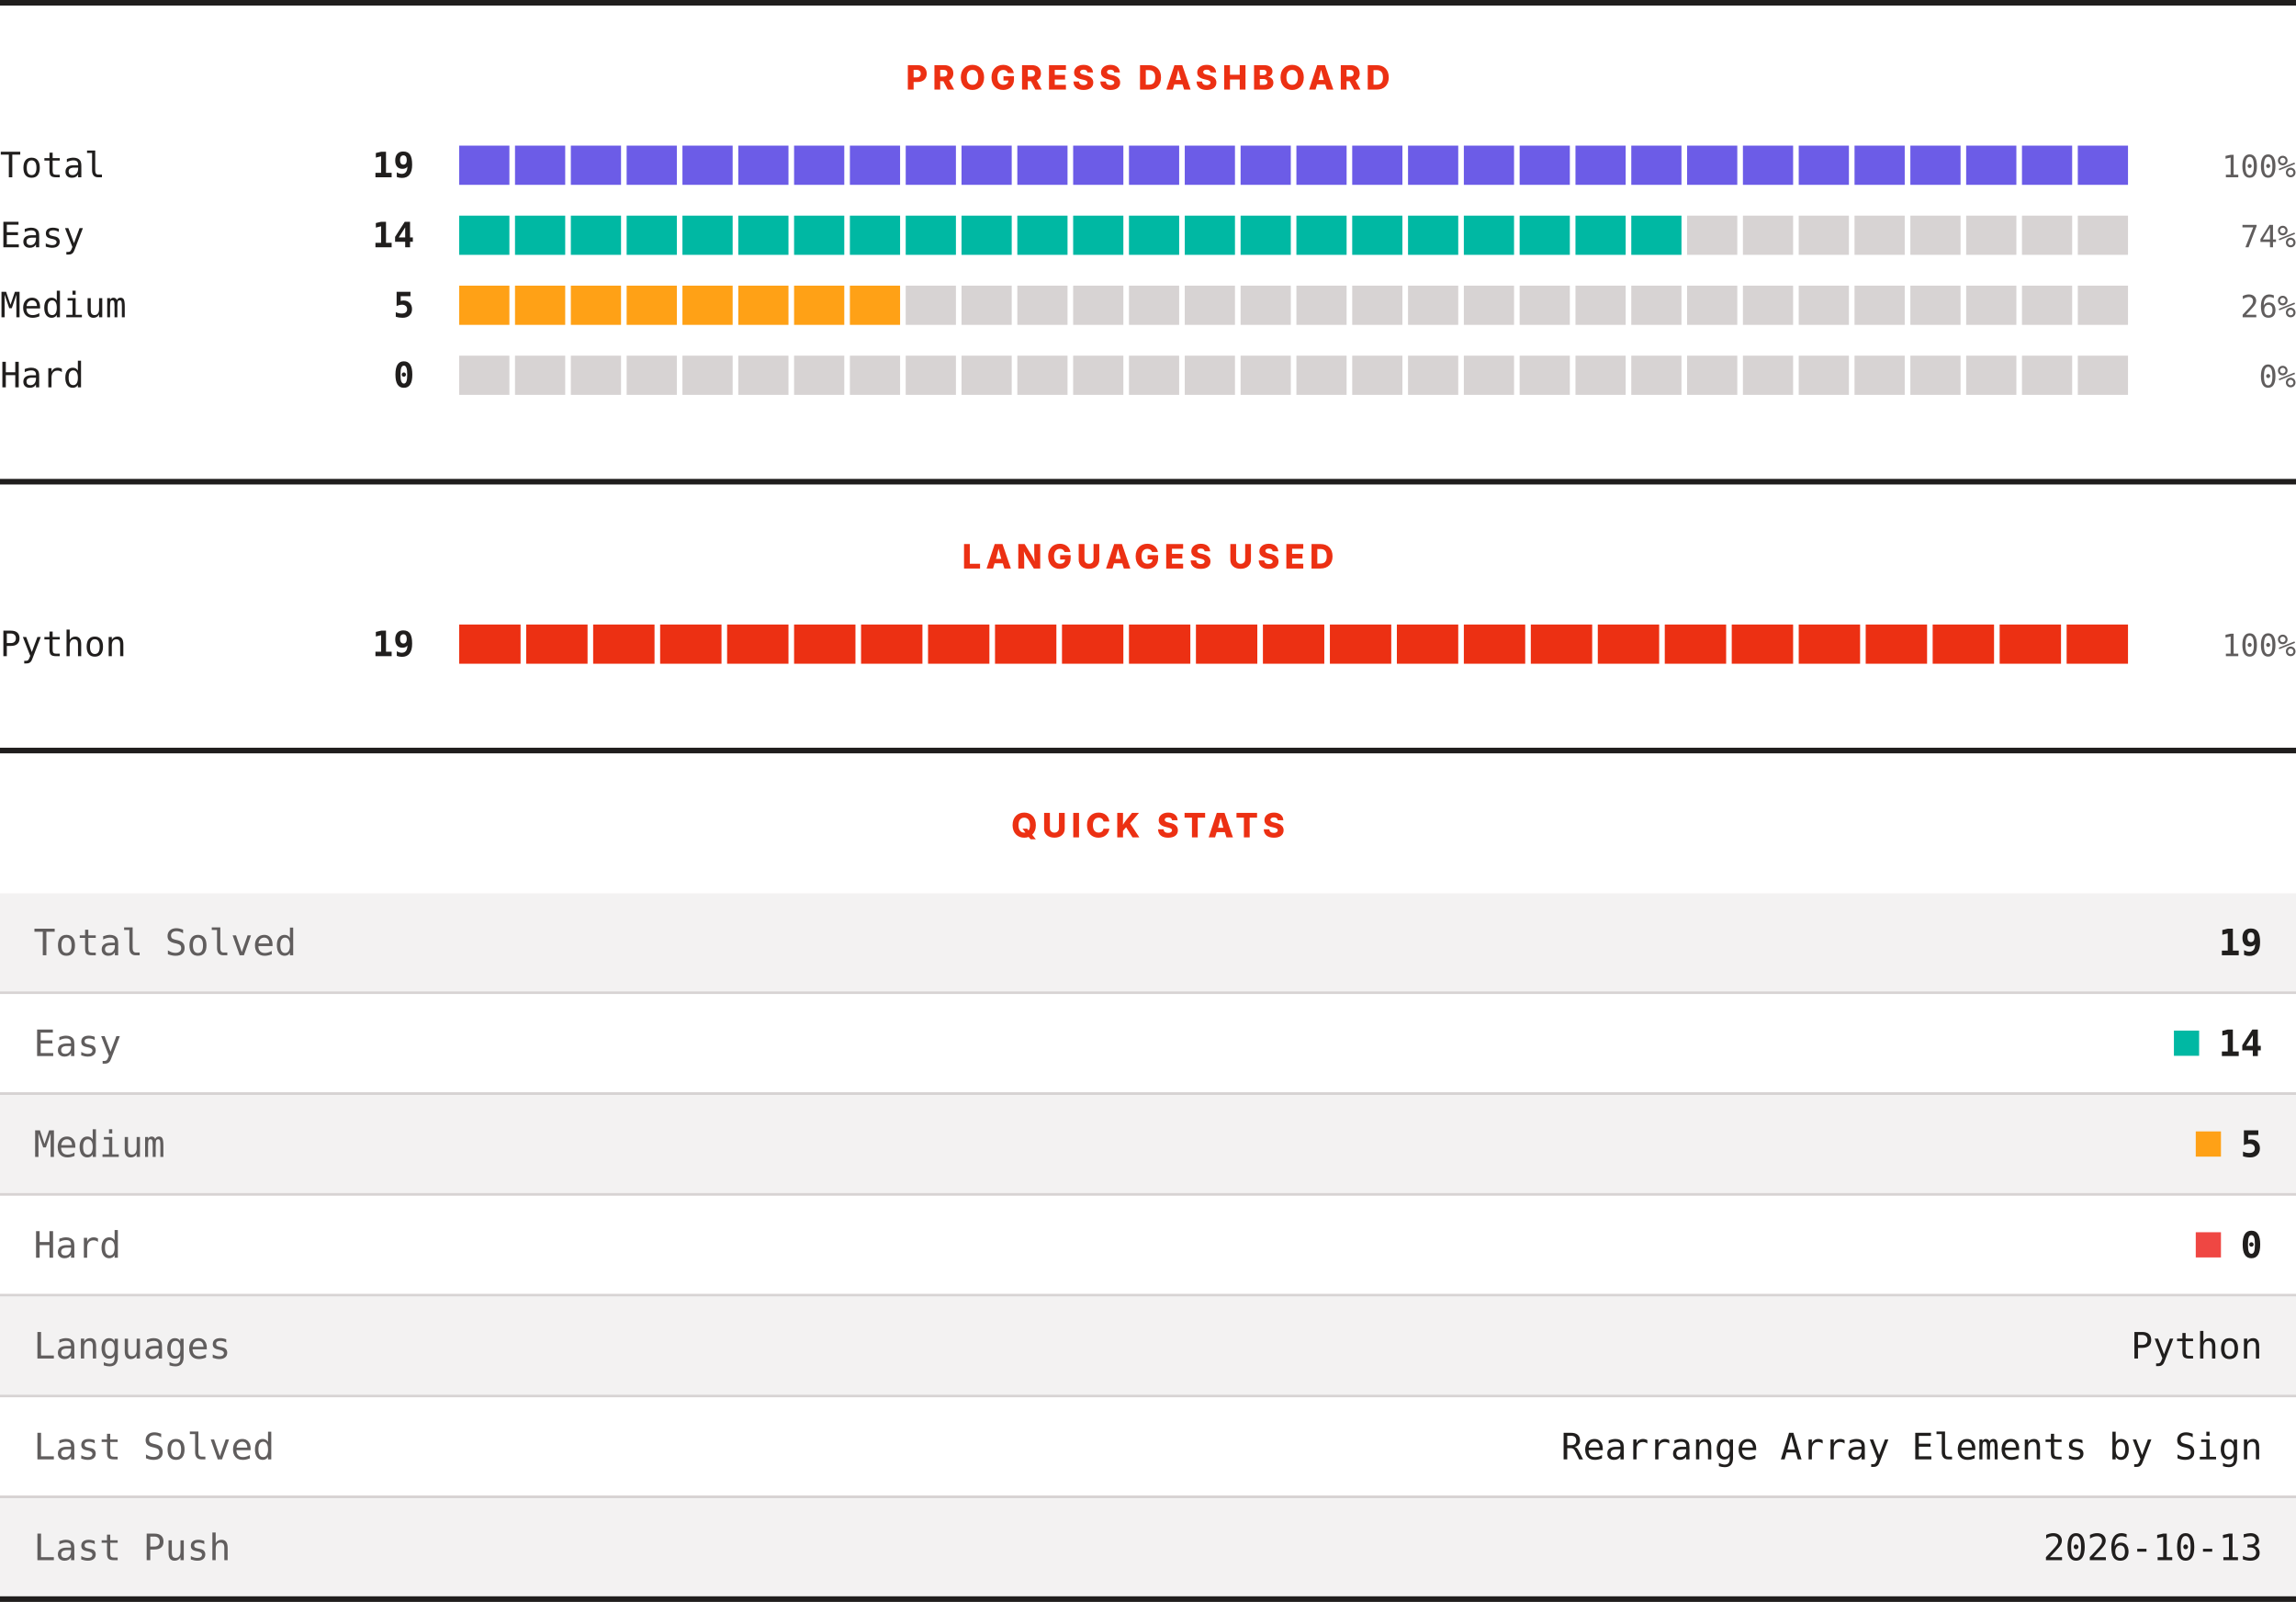
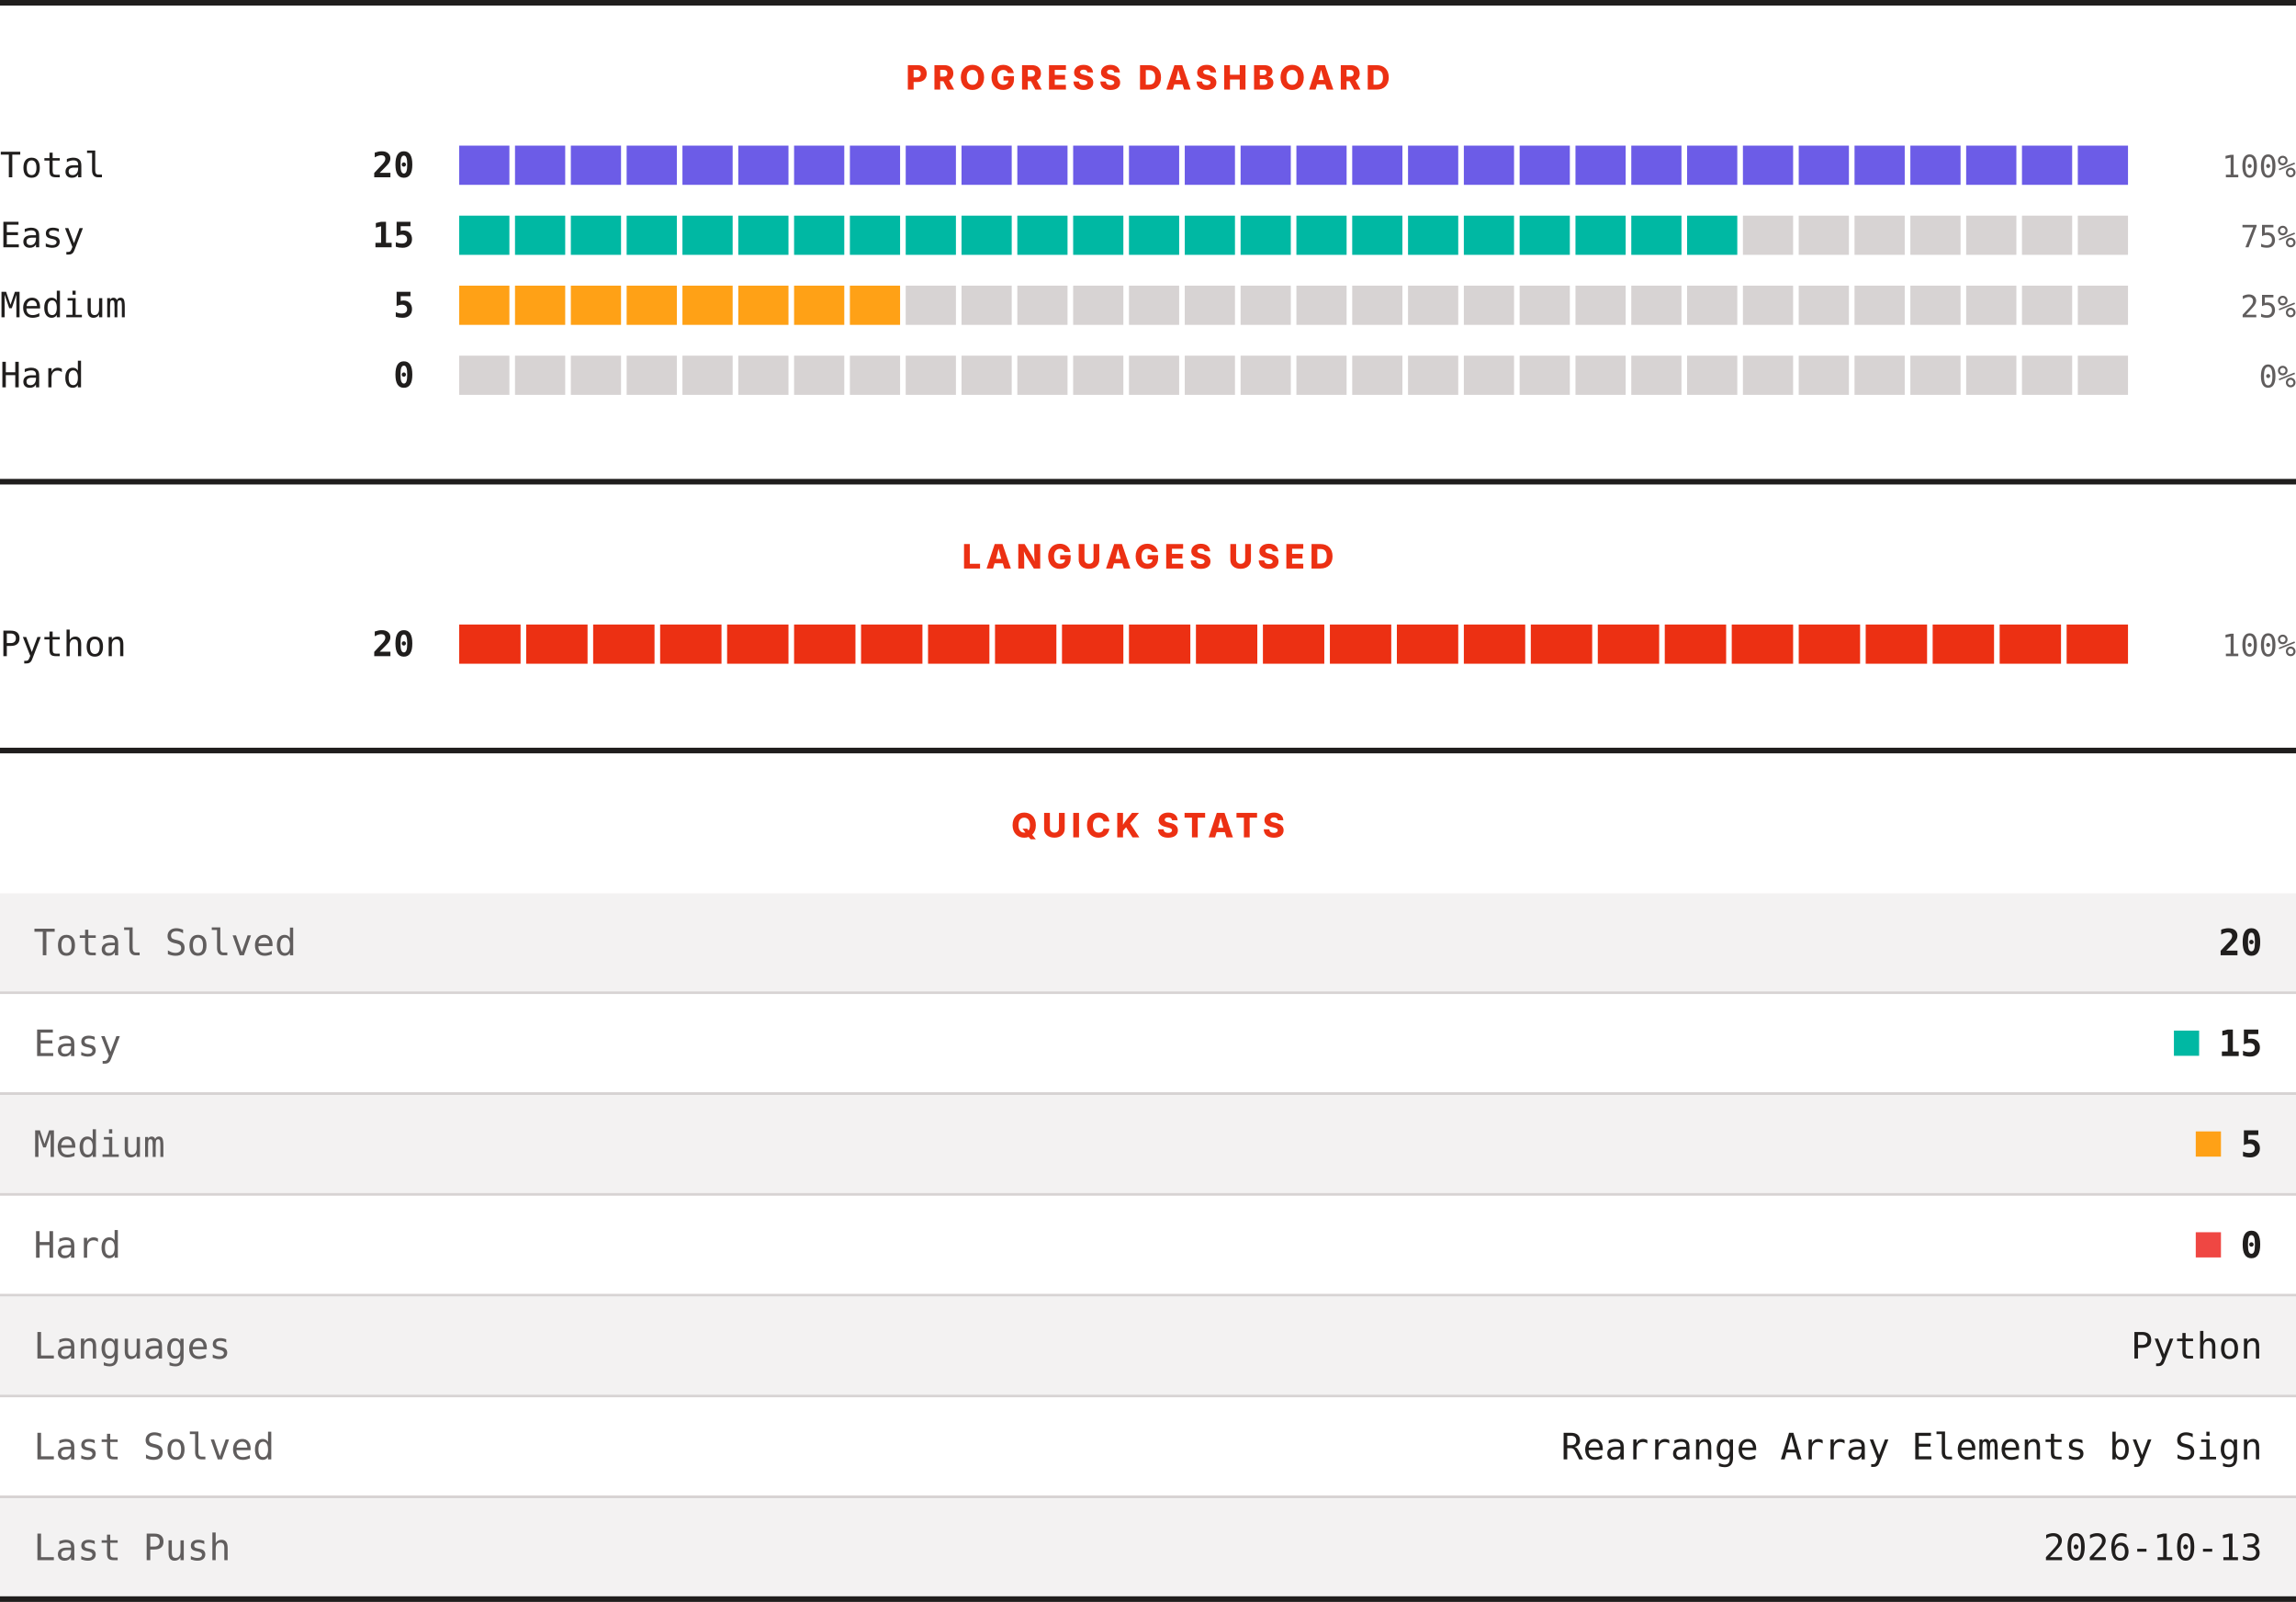
<svg xmlns="http://www.w3.org/2000/svg" width="820" height="572" viewBox="0 0 820 572" role="img" aria-label="LeetCode progress, languages and quick stats">
  <rect width="820" height="572" fill="#ffffff" />
  <rect x="0" y="0" width="820" height="2" fill="#201e1d" />
  <text x="410" y="32" text-anchor="middle" font-family="Archivo, system-ui, -apple-system, Segoe UI, sans-serif" font-size="12" font-weight="800" letter-spacing="1.68" fill="#ec3013">PROGRESS DASHBOARD</text>
  <text x="0" y="63.3" font-family="ui-monospace, SFMono-Regular, Menlo, Consolas, monospace" font-size="12.5" fill="#201e1d">Total</text>
-   <text x="148" y="63.3" text-anchor="end" font-family="ui-monospace, SFMono-Regular, Menlo, Consolas, monospace" font-size="12.5" font-weight="700" fill="#201e1d">19</text>
+   <text x="148" y="63.3" text-anchor="end" font-family="ui-monospace, SFMono-Regular, Menlo, Consolas, monospace" font-size="12.5" font-weight="700" fill="#201e1d">20</text>
  <rect x="164.00" y="52" width="17.93" height="14" fill="#6c5ce7" />
  <rect x="183.93" y="52" width="17.93" height="14" fill="#6c5ce7" />
  <rect x="203.87" y="52" width="17.93" height="14" fill="#6c5ce7" />
  <rect x="223.80" y="52" width="17.93" height="14" fill="#6c5ce7" />
  <rect x="243.73" y="52" width="17.93" height="14" fill="#6c5ce7" />
  <rect x="263.67" y="52" width="17.93" height="14" fill="#6c5ce7" />
  <rect x="283.60" y="52" width="17.93" height="14" fill="#6c5ce7" />
  <rect x="303.53" y="52" width="17.93" height="14" fill="#6c5ce7" />
  <rect x="323.47" y="52" width="17.93" height="14" fill="#6c5ce7" />
  <rect x="343.40" y="52" width="17.93" height="14" fill="#6c5ce7" />
  <rect x="363.33" y="52" width="17.93" height="14" fill="#6c5ce7" />
  <rect x="383.27" y="52" width="17.93" height="14" fill="#6c5ce7" />
  <rect x="403.20" y="52" width="17.93" height="14" fill="#6c5ce7" />
  <rect x="423.13" y="52" width="17.93" height="14" fill="#6c5ce7" />
  <rect x="443.07" y="52" width="17.93" height="14" fill="#6c5ce7" />
  <rect x="463.00" y="52" width="17.93" height="14" fill="#6c5ce7" />
  <rect x="482.93" y="52" width="17.93" height="14" fill="#6c5ce7" />
  <rect x="502.87" y="52" width="17.93" height="14" fill="#6c5ce7" />
  <rect x="522.80" y="52" width="17.93" height="14" fill="#6c5ce7" />
  <rect x="542.73" y="52" width="17.93" height="14" fill="#6c5ce7" />
  <rect x="562.67" y="52" width="17.93" height="14" fill="#6c5ce7" />
  <rect x="582.60" y="52" width="17.93" height="14" fill="#6c5ce7" />
  <rect x="602.53" y="52" width="17.93" height="14" fill="#6c5ce7" />
  <rect x="622.47" y="52" width="17.93" height="14" fill="#6c5ce7" />
  <rect x="642.40" y="52" width="17.93" height="14" fill="#6c5ce7" />
  <rect x="662.33" y="52" width="17.93" height="14" fill="#6c5ce7" />
  <rect x="682.27" y="52" width="17.93" height="14" fill="#6c5ce7" />
  <rect x="702.20" y="52" width="17.93" height="14" fill="#6c5ce7" />
  <rect x="722.13" y="52" width="17.93" height="14" fill="#6c5ce7" />
  <rect x="742.07" y="52" width="17.93" height="14" fill="#6c5ce7" />
  <text x="820" y="63.3" text-anchor="end" font-family="ui-monospace, SFMono-Regular, Menlo, Consolas, monospace" font-size="11" fill="#605d5d">100%</text>
  <text x="0" y="88.3" font-family="ui-monospace, SFMono-Regular, Menlo, Consolas, monospace" font-size="12.5" fill="#201e1d">Easy</text>
-   <text x="148" y="88.3" text-anchor="end" font-family="ui-monospace, SFMono-Regular, Menlo, Consolas, monospace" font-size="12.5" font-weight="700" fill="#201e1d">14</text>
+   <text x="148" y="88.3" text-anchor="end" font-family="ui-monospace, SFMono-Regular, Menlo, Consolas, monospace" font-size="12.5" font-weight="700" fill="#201e1d">15</text>
  <rect x="164.00" y="77" width="17.93" height="14" fill="#00b8a3" />
  <rect x="183.93" y="77" width="17.93" height="14" fill="#00b8a3" />
  <rect x="203.87" y="77" width="17.93" height="14" fill="#00b8a3" />
  <rect x="223.80" y="77" width="17.93" height="14" fill="#00b8a3" />
  <rect x="243.73" y="77" width="17.93" height="14" fill="#00b8a3" />
  <rect x="263.67" y="77" width="17.93" height="14" fill="#00b8a3" />
  <rect x="283.60" y="77" width="17.93" height="14" fill="#00b8a3" />
  <rect x="303.53" y="77" width="17.93" height="14" fill="#00b8a3" />
  <rect x="323.47" y="77" width="17.93" height="14" fill="#00b8a3" />
  <rect x="343.40" y="77" width="17.93" height="14" fill="#00b8a3" />
  <rect x="363.33" y="77" width="17.93" height="14" fill="#00b8a3" />
  <rect x="383.27" y="77" width="17.93" height="14" fill="#00b8a3" />
  <rect x="403.20" y="77" width="17.93" height="14" fill="#00b8a3" />
  <rect x="423.13" y="77" width="17.93" height="14" fill="#00b8a3" />
  <rect x="443.07" y="77" width="17.93" height="14" fill="#00b8a3" />
  <rect x="463.00" y="77" width="17.93" height="14" fill="#00b8a3" />
  <rect x="482.93" y="77" width="17.93" height="14" fill="#00b8a3" />
  <rect x="502.87" y="77" width="17.93" height="14" fill="#00b8a3" />
  <rect x="522.80" y="77" width="17.93" height="14" fill="#00b8a3" />
  <rect x="542.73" y="77" width="17.93" height="14" fill="#00b8a3" />
  <rect x="562.67" y="77" width="17.93" height="14" fill="#00b8a3" />
  <rect x="582.60" y="77" width="17.93" height="14" fill="#00b8a3" />
-   <rect x="602.53" y="77" width="17.93" height="14" fill="#d7d3d3" />
+   <rect x="602.53" y="77" width="17.93" height="14" fill="#00b8a3" />
  <rect x="622.47" y="77" width="17.93" height="14" fill="#d7d3d3" />
  <rect x="642.40" y="77" width="17.93" height="14" fill="#d7d3d3" />
  <rect x="662.33" y="77" width="17.93" height="14" fill="#d7d3d3" />
  <rect x="682.27" y="77" width="17.93" height="14" fill="#d7d3d3" />
  <rect x="702.20" y="77" width="17.93" height="14" fill="#d7d3d3" />
  <rect x="722.13" y="77" width="17.93" height="14" fill="#d7d3d3" />
  <rect x="742.07" y="77" width="17.93" height="14" fill="#d7d3d3" />
-   <text x="820" y="88.3" text-anchor="end" font-family="ui-monospace, SFMono-Regular, Menlo, Consolas, monospace" font-size="11" fill="#605d5d">74%</text>
+   <text x="820" y="88.3" text-anchor="end" font-family="ui-monospace, SFMono-Regular, Menlo, Consolas, monospace" font-size="11" fill="#605d5d">75%</text>
  <text x="0" y="113.3" font-family="ui-monospace, SFMono-Regular, Menlo, Consolas, monospace" font-size="12.5" fill="#201e1d">Medium</text>
  <text x="148" y="113.3" text-anchor="end" font-family="ui-monospace, SFMono-Regular, Menlo, Consolas, monospace" font-size="12.5" font-weight="700" fill="#201e1d">5</text>
  <rect x="164.00" y="102" width="17.93" height="14" fill="#ffa116" />
  <rect x="183.93" y="102" width="17.93" height="14" fill="#ffa116" />
  <rect x="203.87" y="102" width="17.93" height="14" fill="#ffa116" />
  <rect x="223.80" y="102" width="17.93" height="14" fill="#ffa116" />
  <rect x="243.73" y="102" width="17.93" height="14" fill="#ffa116" />
  <rect x="263.67" y="102" width="17.93" height="14" fill="#ffa116" />
  <rect x="283.60" y="102" width="17.93" height="14" fill="#ffa116" />
  <rect x="303.53" y="102" width="17.93" height="14" fill="#ffa116" />
  <rect x="323.47" y="102" width="17.93" height="14" fill="#d7d3d3" />
  <rect x="343.40" y="102" width="17.93" height="14" fill="#d7d3d3" />
  <rect x="363.33" y="102" width="17.93" height="14" fill="#d7d3d3" />
  <rect x="383.27" y="102" width="17.93" height="14" fill="#d7d3d3" />
  <rect x="403.20" y="102" width="17.93" height="14" fill="#d7d3d3" />
  <rect x="423.13" y="102" width="17.93" height="14" fill="#d7d3d3" />
  <rect x="443.07" y="102" width="17.93" height="14" fill="#d7d3d3" />
  <rect x="463.00" y="102" width="17.93" height="14" fill="#d7d3d3" />
  <rect x="482.93" y="102" width="17.93" height="14" fill="#d7d3d3" />
  <rect x="502.87" y="102" width="17.93" height="14" fill="#d7d3d3" />
  <rect x="522.80" y="102" width="17.93" height="14" fill="#d7d3d3" />
  <rect x="542.73" y="102" width="17.93" height="14" fill="#d7d3d3" />
  <rect x="562.67" y="102" width="17.93" height="14" fill="#d7d3d3" />
  <rect x="582.60" y="102" width="17.93" height="14" fill="#d7d3d3" />
  <rect x="602.53" y="102" width="17.93" height="14" fill="#d7d3d3" />
  <rect x="622.47" y="102" width="17.93" height="14" fill="#d7d3d3" />
  <rect x="642.40" y="102" width="17.93" height="14" fill="#d7d3d3" />
  <rect x="662.33" y="102" width="17.93" height="14" fill="#d7d3d3" />
  <rect x="682.27" y="102" width="17.93" height="14" fill="#d7d3d3" />
  <rect x="702.20" y="102" width="17.93" height="14" fill="#d7d3d3" />
  <rect x="722.13" y="102" width="17.93" height="14" fill="#d7d3d3" />
  <rect x="742.07" y="102" width="17.93" height="14" fill="#d7d3d3" />
-   <text x="820" y="113.3" text-anchor="end" font-family="ui-monospace, SFMono-Regular, Menlo, Consolas, monospace" font-size="11" fill="#605d5d">26%</text>
+   <text x="820" y="113.3" text-anchor="end" font-family="ui-monospace, SFMono-Regular, Menlo, Consolas, monospace" font-size="11" fill="#605d5d">25%</text>
  <text x="0" y="138.3" font-family="ui-monospace, SFMono-Regular, Menlo, Consolas, monospace" font-size="12.5" fill="#201e1d">Hard</text>
  <text x="148" y="138.3" text-anchor="end" font-family="ui-monospace, SFMono-Regular, Menlo, Consolas, monospace" font-size="12.5" font-weight="700" fill="#201e1d">0</text>
  <rect x="164.00" y="127" width="17.93" height="14" fill="#d7d3d3" />
  <rect x="183.93" y="127" width="17.93" height="14" fill="#d7d3d3" />
  <rect x="203.87" y="127" width="17.93" height="14" fill="#d7d3d3" />
  <rect x="223.80" y="127" width="17.93" height="14" fill="#d7d3d3" />
  <rect x="243.73" y="127" width="17.93" height="14" fill="#d7d3d3" />
  <rect x="263.67" y="127" width="17.93" height="14" fill="#d7d3d3" />
  <rect x="283.60" y="127" width="17.93" height="14" fill="#d7d3d3" />
  <rect x="303.53" y="127" width="17.93" height="14" fill="#d7d3d3" />
  <rect x="323.47" y="127" width="17.93" height="14" fill="#d7d3d3" />
  <rect x="343.40" y="127" width="17.93" height="14" fill="#d7d3d3" />
  <rect x="363.33" y="127" width="17.93" height="14" fill="#d7d3d3" />
  <rect x="383.27" y="127" width="17.93" height="14" fill="#d7d3d3" />
  <rect x="403.20" y="127" width="17.93" height="14" fill="#d7d3d3" />
  <rect x="423.13" y="127" width="17.93" height="14" fill="#d7d3d3" />
  <rect x="443.07" y="127" width="17.93" height="14" fill="#d7d3d3" />
  <rect x="463.00" y="127" width="17.93" height="14" fill="#d7d3d3" />
  <rect x="482.93" y="127" width="17.93" height="14" fill="#d7d3d3" />
  <rect x="502.87" y="127" width="17.93" height="14" fill="#d7d3d3" />
  <rect x="522.80" y="127" width="17.93" height="14" fill="#d7d3d3" />
  <rect x="542.73" y="127" width="17.93" height="14" fill="#d7d3d3" />
  <rect x="562.67" y="127" width="17.93" height="14" fill="#d7d3d3" />
  <rect x="582.60" y="127" width="17.93" height="14" fill="#d7d3d3" />
  <rect x="602.53" y="127" width="17.93" height="14" fill="#d7d3d3" />
  <rect x="622.47" y="127" width="17.93" height="14" fill="#d7d3d3" />
  <rect x="642.40" y="127" width="17.93" height="14" fill="#d7d3d3" />
  <rect x="662.33" y="127" width="17.93" height="14" fill="#d7d3d3" />
  <rect x="682.27" y="127" width="17.93" height="14" fill="#d7d3d3" />
  <rect x="702.20" y="127" width="17.93" height="14" fill="#d7d3d3" />
  <rect x="722.13" y="127" width="17.93" height="14" fill="#d7d3d3" />
  <rect x="742.07" y="127" width="17.93" height="14" fill="#d7d3d3" />
  <text x="820" y="138.3" text-anchor="end" font-family="ui-monospace, SFMono-Regular, Menlo, Consolas, monospace" font-size="11" fill="#605d5d">0%</text>
  <rect x="0" y="171" width="820" height="2" fill="#201e1d" />
  <text x="410" y="203" text-anchor="middle" font-family="Archivo, system-ui, -apple-system, Segoe UI, sans-serif" font-size="12" font-weight="800" letter-spacing="1.68" fill="#ec3013">LANGUAGES USED</text>
  <text x="0" y="234.3" font-family="ui-monospace, SFMono-Regular, Menlo, Consolas, monospace" font-size="12.5" fill="#201e1d">Python</text>
-   <text x="148" y="234.3" text-anchor="end" font-family="ui-monospace, SFMono-Regular, Menlo, Consolas, monospace" font-size="12.5" font-weight="700" fill="#201e1d">19</text>
+   <text x="148" y="234.3" text-anchor="end" font-family="ui-monospace, SFMono-Regular, Menlo, Consolas, monospace" font-size="12.5" font-weight="700" fill="#201e1d">20</text>
  <rect x="164.00" y="223" width="21.92" height="14" fill="#ec3013" />
  <rect x="187.92" y="223" width="21.92" height="14" fill="#ec3013" />
  <rect x="211.84" y="223" width="21.92" height="14" fill="#ec3013" />
  <rect x="235.76" y="223" width="21.92" height="14" fill="#ec3013" />
  <rect x="259.68" y="223" width="21.92" height="14" fill="#ec3013" />
  <rect x="283.60" y="223" width="21.92" height="14" fill="#ec3013" />
  <rect x="307.52" y="223" width="21.92" height="14" fill="#ec3013" />
  <rect x="331.44" y="223" width="21.92" height="14" fill="#ec3013" />
  <rect x="355.36" y="223" width="21.92" height="14" fill="#ec3013" />
  <rect x="379.28" y="223" width="21.92" height="14" fill="#ec3013" />
  <rect x="403.20" y="223" width="21.92" height="14" fill="#ec3013" />
  <rect x="427.12" y="223" width="21.92" height="14" fill="#ec3013" />
  <rect x="451.04" y="223" width="21.92" height="14" fill="#ec3013" />
  <rect x="474.96" y="223" width="21.92" height="14" fill="#ec3013" />
  <rect x="498.88" y="223" width="21.92" height="14" fill="#ec3013" />
  <rect x="522.80" y="223" width="21.92" height="14" fill="#ec3013" />
  <rect x="546.72" y="223" width="21.92" height="14" fill="#ec3013" />
  <rect x="570.64" y="223" width="21.92" height="14" fill="#ec3013" />
  <rect x="594.56" y="223" width="21.92" height="14" fill="#ec3013" />
  <rect x="618.48" y="223" width="21.92" height="14" fill="#ec3013" />
  <rect x="642.40" y="223" width="21.92" height="14" fill="#ec3013" />
  <rect x="666.32" y="223" width="21.92" height="14" fill="#ec3013" />
  <rect x="690.24" y="223" width="21.92" height="14" fill="#ec3013" />
  <rect x="714.16" y="223" width="21.92" height="14" fill="#ec3013" />
  <rect x="738.08" y="223" width="21.92" height="14" fill="#ec3013" />
  <text x="820" y="234.3" text-anchor="end" font-family="ui-monospace, SFMono-Regular, Menlo, Consolas, monospace" font-size="11" fill="#605d5d">100%</text>
  <rect x="0" y="267" width="820" height="2" fill="#201e1d" />
  <text x="410" y="299" text-anchor="middle" font-family="Archivo, system-ui, -apple-system, Segoe UI, sans-serif" font-size="12" font-weight="800" letter-spacing="1.68" fill="#ec3013">QUICK STATS</text>
  <rect x="0" y="319" width="820" height="35" fill="#f3f2f2" />
  <text x="12" y="341.1" font-family="ui-monospace, SFMono-Regular, Menlo, Consolas, monospace" font-size="13" fill="#605d5d">Total Solved</text>
-   <text x="808" y="341.1" text-anchor="end" font-family="ui-monospace, SFMono-Regular, Menlo, Consolas, monospace" font-size="13" font-weight="700" fill="#201e1d">19</text>
+   <text x="808" y="341.1" text-anchor="end" font-family="ui-monospace, SFMono-Regular, Menlo, Consolas, monospace" font-size="13" font-weight="700" fill="#201e1d">20</text>
  <rect x="0" y="354" width="820" height="1" fill="#d7d3d3" />
  <rect x="0" y="355" width="820" height="35" fill="#ffffff" />
  <text x="12" y="377.1" font-family="ui-monospace, SFMono-Regular, Menlo, Consolas, monospace" font-size="13" fill="#605d5d">Easy</text>
  <rect x="776.4" y="368" width="9" height="9" fill="#00b8a3" />
-   <text x="808" y="377.1" text-anchor="end" font-family="ui-monospace, SFMono-Regular, Menlo, Consolas, monospace" font-size="13" font-weight="700" fill="#201e1d">14</text>
+   <text x="808" y="377.1" text-anchor="end" font-family="ui-monospace, SFMono-Regular, Menlo, Consolas, monospace" font-size="13" font-weight="700" fill="#201e1d">15</text>
  <rect x="0" y="390" width="820" height="1" fill="#d7d3d3" />
  <rect x="0" y="391" width="820" height="35" fill="#f3f2f2" />
  <text x="12" y="413.1" font-family="ui-monospace, SFMono-Regular, Menlo, Consolas, monospace" font-size="13" fill="#605d5d">Medium</text>
  <rect x="784.2" y="404" width="9" height="9" fill="#ffa116" />
  <text x="808" y="413.1" text-anchor="end" font-family="ui-monospace, SFMono-Regular, Menlo, Consolas, monospace" font-size="13" font-weight="700" fill="#201e1d">5</text>
  <rect x="0" y="426" width="820" height="1" fill="#d7d3d3" />
  <rect x="0" y="427" width="820" height="35" fill="#ffffff" />
  <text x="12" y="449.1" font-family="ui-monospace, SFMono-Regular, Menlo, Consolas, monospace" font-size="13" fill="#605d5d">Hard</text>
  <rect x="784.2" y="440" width="9" height="9" fill="#ef4743" />
  <text x="808" y="449.1" text-anchor="end" font-family="ui-monospace, SFMono-Regular, Menlo, Consolas, monospace" font-size="13" font-weight="700" fill="#201e1d">0</text>
  <rect x="0" y="462" width="820" height="1" fill="#d7d3d3" />
  <rect x="0" y="463" width="820" height="35" fill="#f3f2f2" />
  <text x="12" y="485.1" font-family="ui-monospace, SFMono-Regular, Menlo, Consolas, monospace" font-size="13" fill="#605d5d">Languages</text>
  <text x="808" y="485.1" text-anchor="end" font-family="ui-monospace, SFMono-Regular, Menlo, Consolas, monospace" font-size="13" fill="#201e1d">Python</text>
  <rect x="0" y="498" width="820" height="1" fill="#d7d3d3" />
  <rect x="0" y="499" width="820" height="35" fill="#ffffff" />
  <text x="12" y="521.1" font-family="ui-monospace, SFMono-Regular, Menlo, Consolas, monospace" font-size="13" fill="#605d5d">Last Solved</text>
  <text x="808" y="521.1" text-anchor="end" font-family="ui-monospace, SFMono-Regular, Menlo, Consolas, monospace" font-size="13" fill="#201e1d">Rearrange Array Elements by Sign</text>
  <rect x="0" y="534" width="820" height="1" fill="#d7d3d3" />
  <rect x="0" y="535" width="820" height="35" fill="#f3f2f2" />
  <text x="12" y="557.1" font-family="ui-monospace, SFMono-Regular, Menlo, Consolas, monospace" font-size="13" fill="#605d5d">Last Push</text>
  <text x="808" y="557.1" text-anchor="end" font-family="ui-monospace, SFMono-Regular, Menlo, Consolas, monospace" font-size="13" fill="#201e1d">2026-10-13</text>
  <rect x="0" y="570" width="820" height="2" fill="#201e1d" />
</svg>
